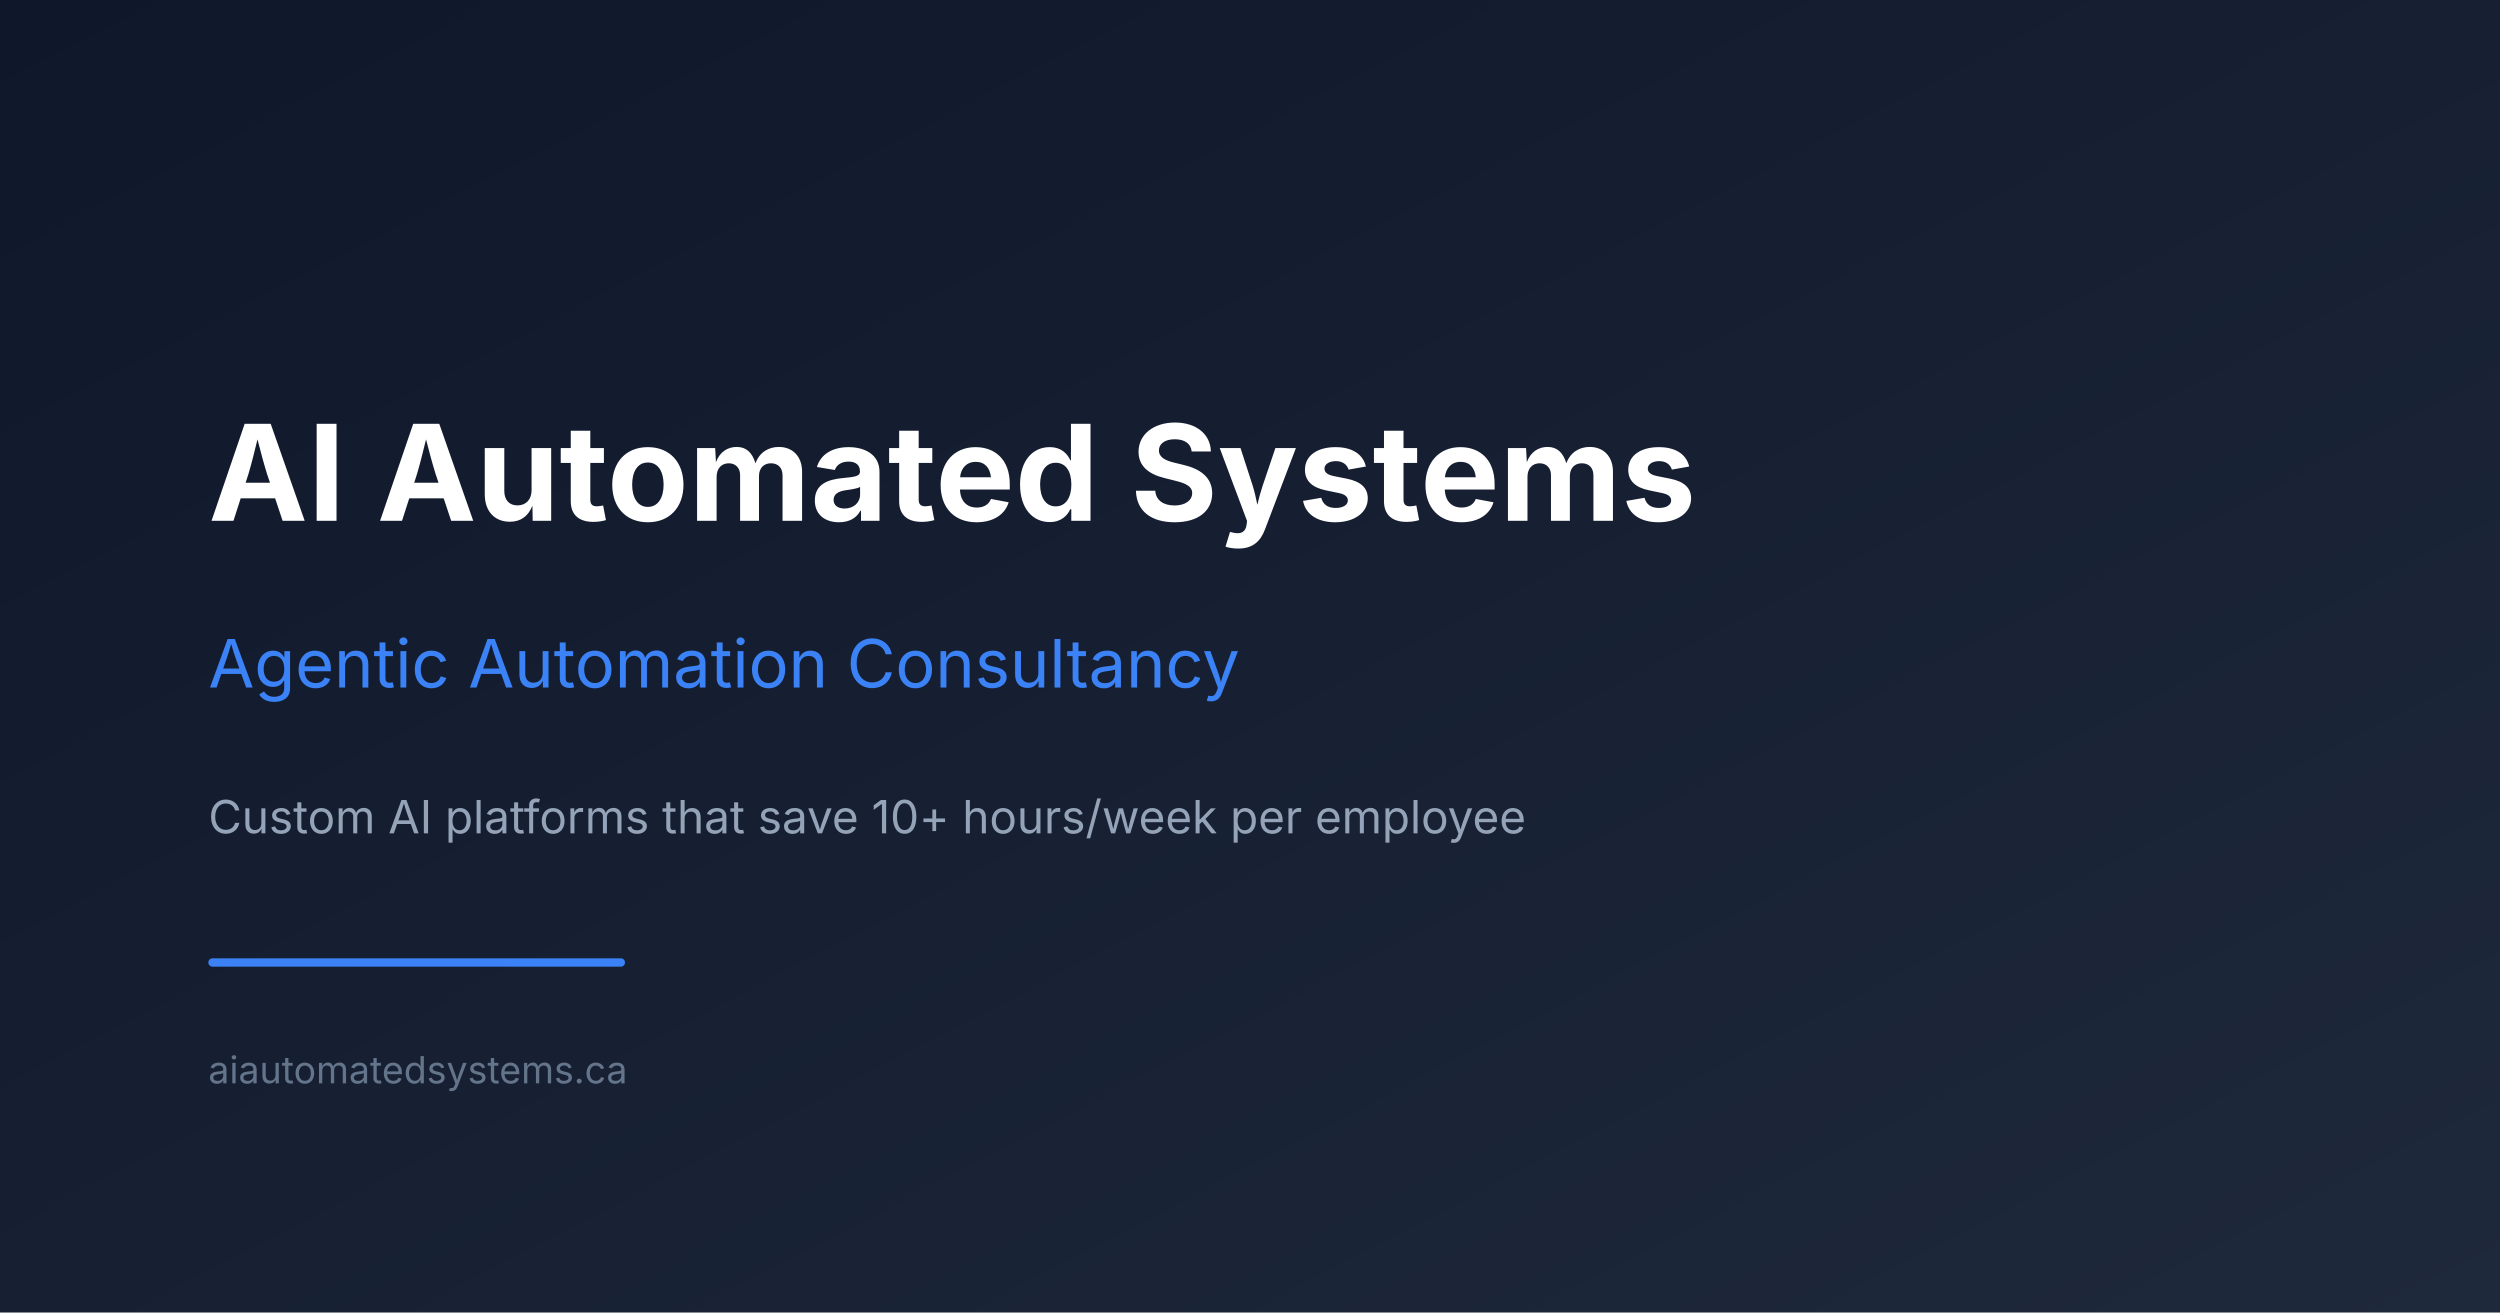
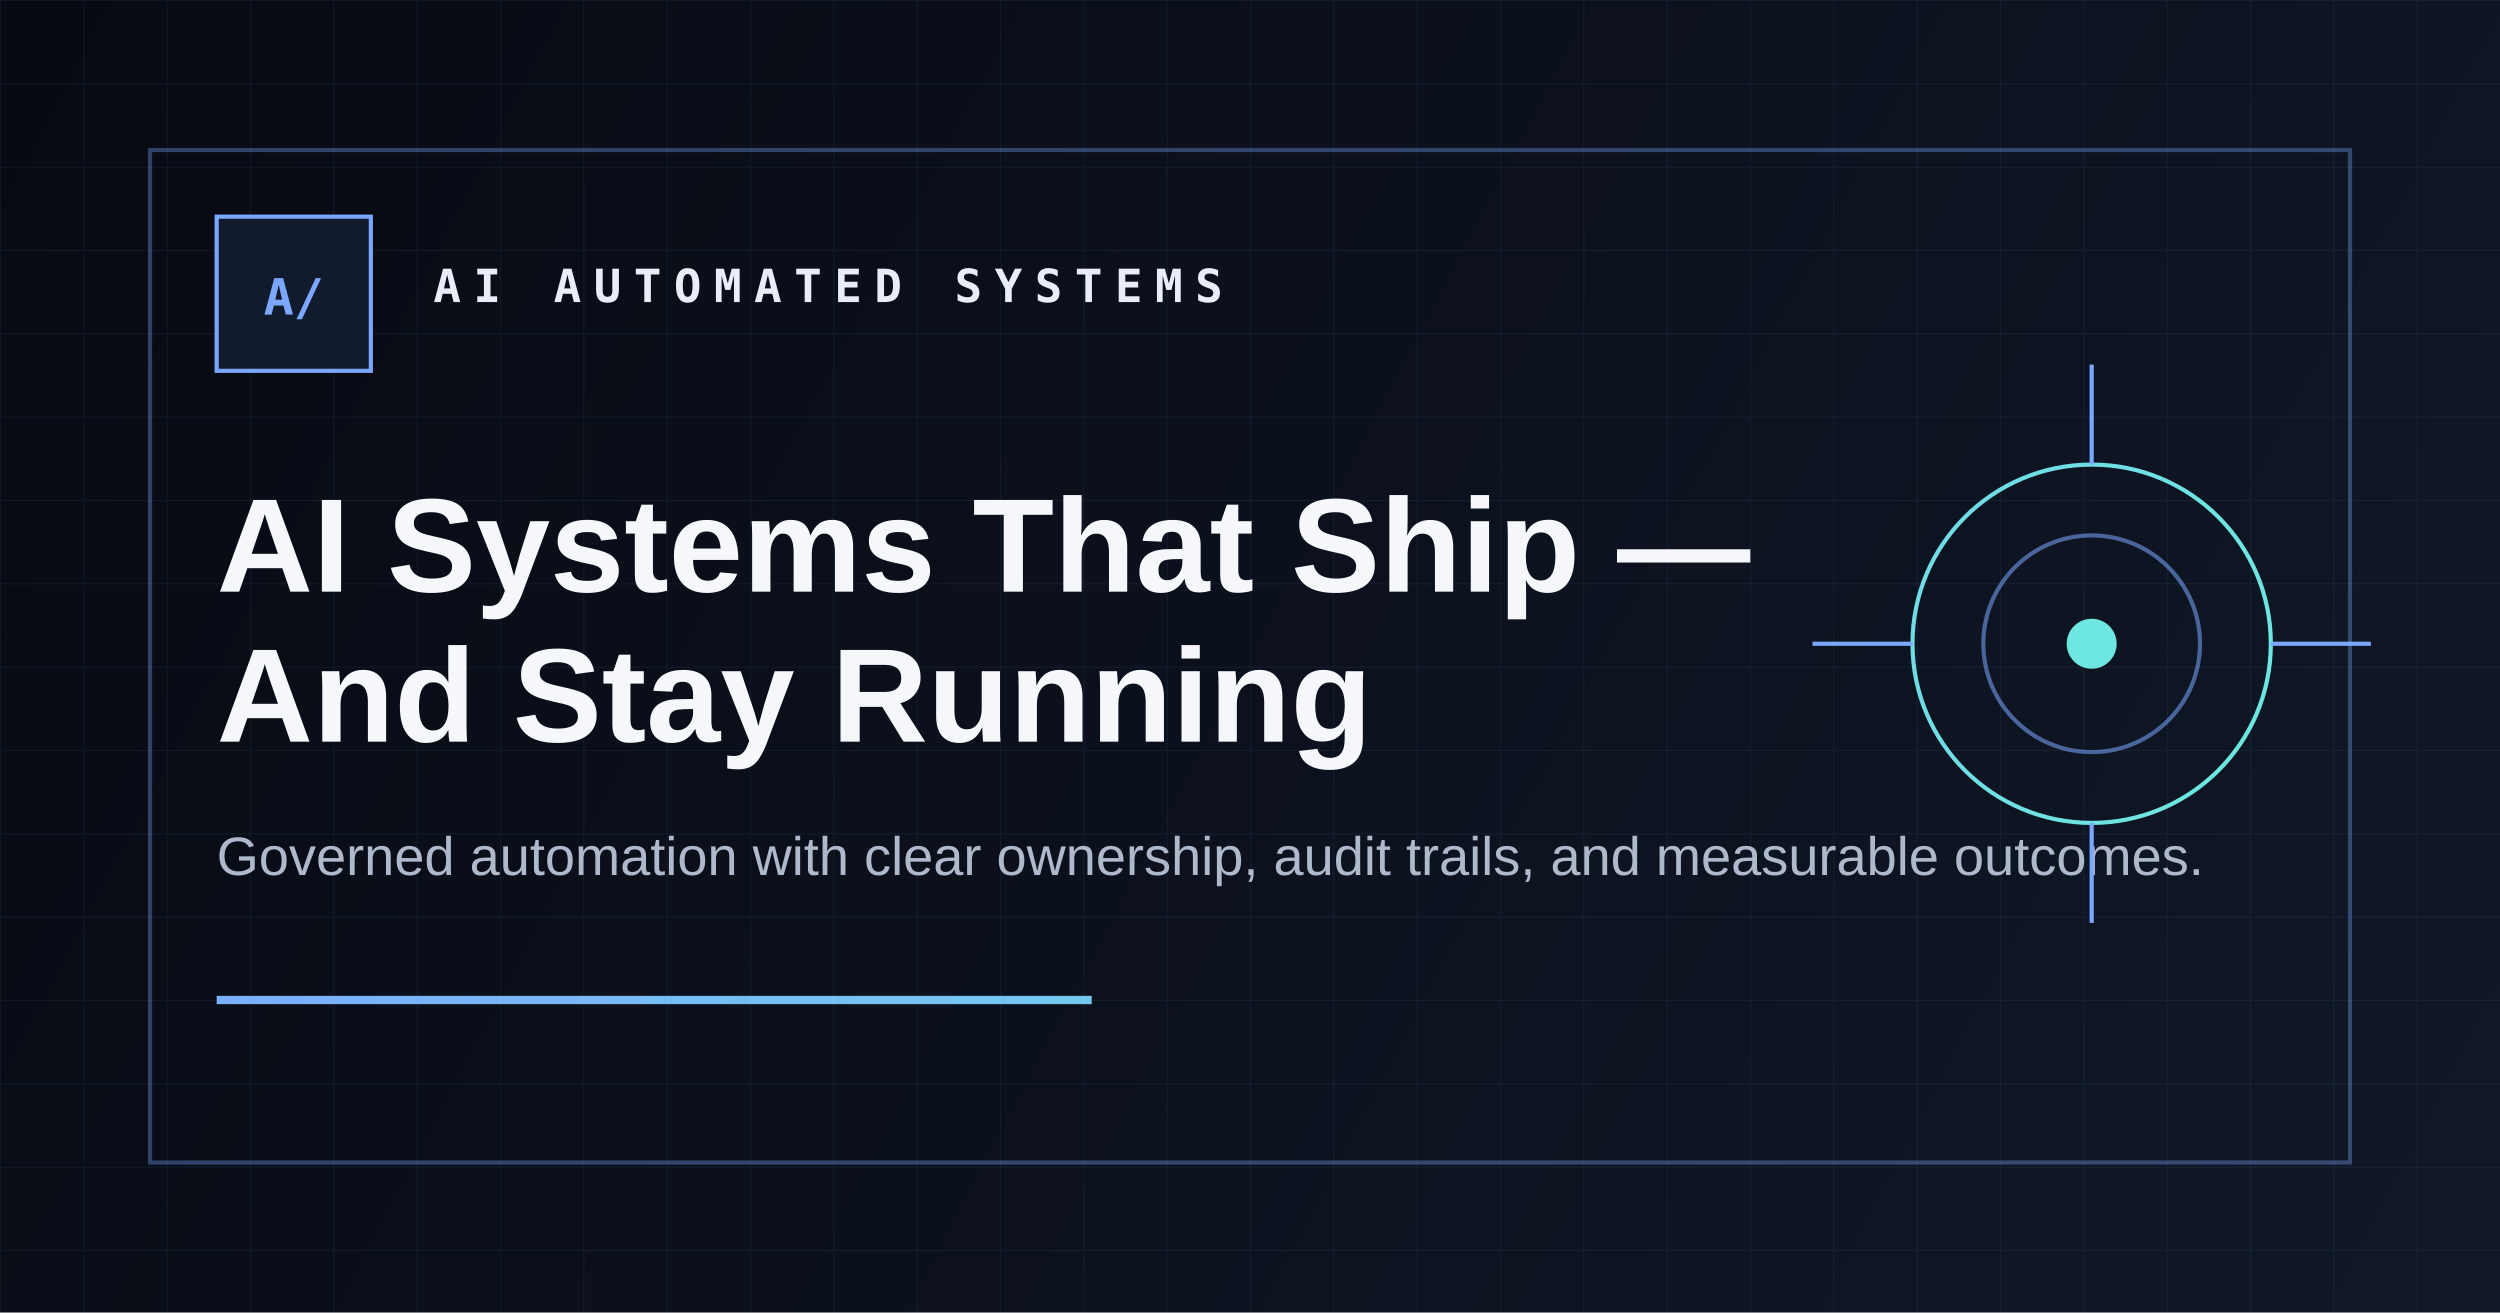
- <svg xmlns="http://www.w3.org/2000/svg" width="1200" height="630" viewBox="0 0 1200 630">
+ <svg xmlns="http://www.w3.org/2000/svg" width="1200" height="630" viewBox="0 0 1200 630" fill="none">
  <defs>
-     <linearGradient id="bg" x1="0%" y1="0%" x2="100%" y2="100%">
-       <stop offset="0%" style="stop-color:#0f172a;stop-opacity:1" />
-       <stop offset="100%" style="stop-color:#1e293b;stop-opacity:1" />
+     <linearGradient id="bg" x1="0" y1="0" x2="1200" y2="630" gradientUnits="userSpaceOnUse">
+       <stop stop-color="#070A12" />
+       <stop offset="1" stop-color="#101827" />
    </linearGradient>
+     <linearGradient id="signal" x1="144" y1="128" x2="1024" y2="510" gradientUnits="userSpaceOnUse">
+       <stop stop-color="#7CA7FF" />
+       <stop offset="1" stop-color="#6EE7E0" />
+     </linearGradient>
+     <pattern id="grid" width="40" height="40" patternUnits="userSpaceOnUse">
+       <path d="M40 0H0V40" stroke="#7CA7FF" stroke-opacity="0.08" />
+     </pattern>
  </defs>
  <rect width="1200" height="630" fill="url(#bg)" />
-   <text x="100" y="250" font-family="system-ui, -apple-system, sans-serif" font-size="64" font-weight="bold" fill="#ffffff">AI Automated Systems</text>
-   <text x="100" y="330" font-family="system-ui, -apple-system, sans-serif" font-size="32" fill="#3b82f6">Agentic Automation Consultancy</text>
-   <text x="100" y="400" font-family="system-ui, -apple-system, sans-serif" font-size="22" fill="#94a3b8">Custom AI platforms that save 10+ hours/week per employee</text>
-   <rect x="100" y="460" width="200" height="4" rx="2" fill="#3b82f6" />
-   <text x="100" y="520" font-family="system-ui, -apple-system, sans-serif" font-size="18" fill="#64748b">aiautomatedsystems.ca</text>
+   <rect width="1200" height="630" fill="url(#grid)" />
+   <rect x="72" y="72" width="1056" height="486" stroke="#7CA7FF" stroke-opacity="0.35" stroke-width="2" />
+   <rect x="104" y="104" width="74" height="74" fill="#111B2D" stroke="#7CA7FF" stroke-width="2" />
+   <text x="141" y="151" text-anchor="middle" font-family="ui-monospace, SFMono-Regular, Menlo, monospace" font-size="24" font-weight="800" fill="#7CA7FF">A/</text>
+   <text x="208" y="145" font-family="ui-monospace, SFMono-Regular, Menlo, monospace" font-size="22" font-weight="800" letter-spacing="6" fill="#E8EDF7">AI AUTOMATED SYSTEMS</text>
+   <text x="104" y="284" font-family="Arial, Helvetica, sans-serif" font-size="64" font-weight="800" fill="#F5F7FB">AI Systems That Ship —</text>
+   <text x="104" y="356" font-family="Arial, Helvetica, sans-serif" font-size="64" font-weight="800" fill="#F5F7FB">And Stay Running</text>
+   <text x="104" y="420" font-family="Arial, Helvetica, sans-serif" font-size="26" fill="#AEB9CC">Governed automation with clear ownership, audit trails, and measurable outcomes.</text>
+   <rect x="104" y="478" width="420" height="4" fill="url(#signal)" />
+   <circle cx="1004" cy="309" r="86" stroke="url(#signal)" stroke-width="2" />
+   <circle cx="1004" cy="309" r="52" stroke="#7CA7FF" stroke-opacity="0.55" stroke-width="2" />
+   <circle cx="1004" cy="309" r="12" fill="#6EE7E0" />
+   <path d="M870 309H918M1090 309H1138M1004 175V223M1004 395V443" stroke="#7CA7FF" stroke-width="2" />
</svg>
